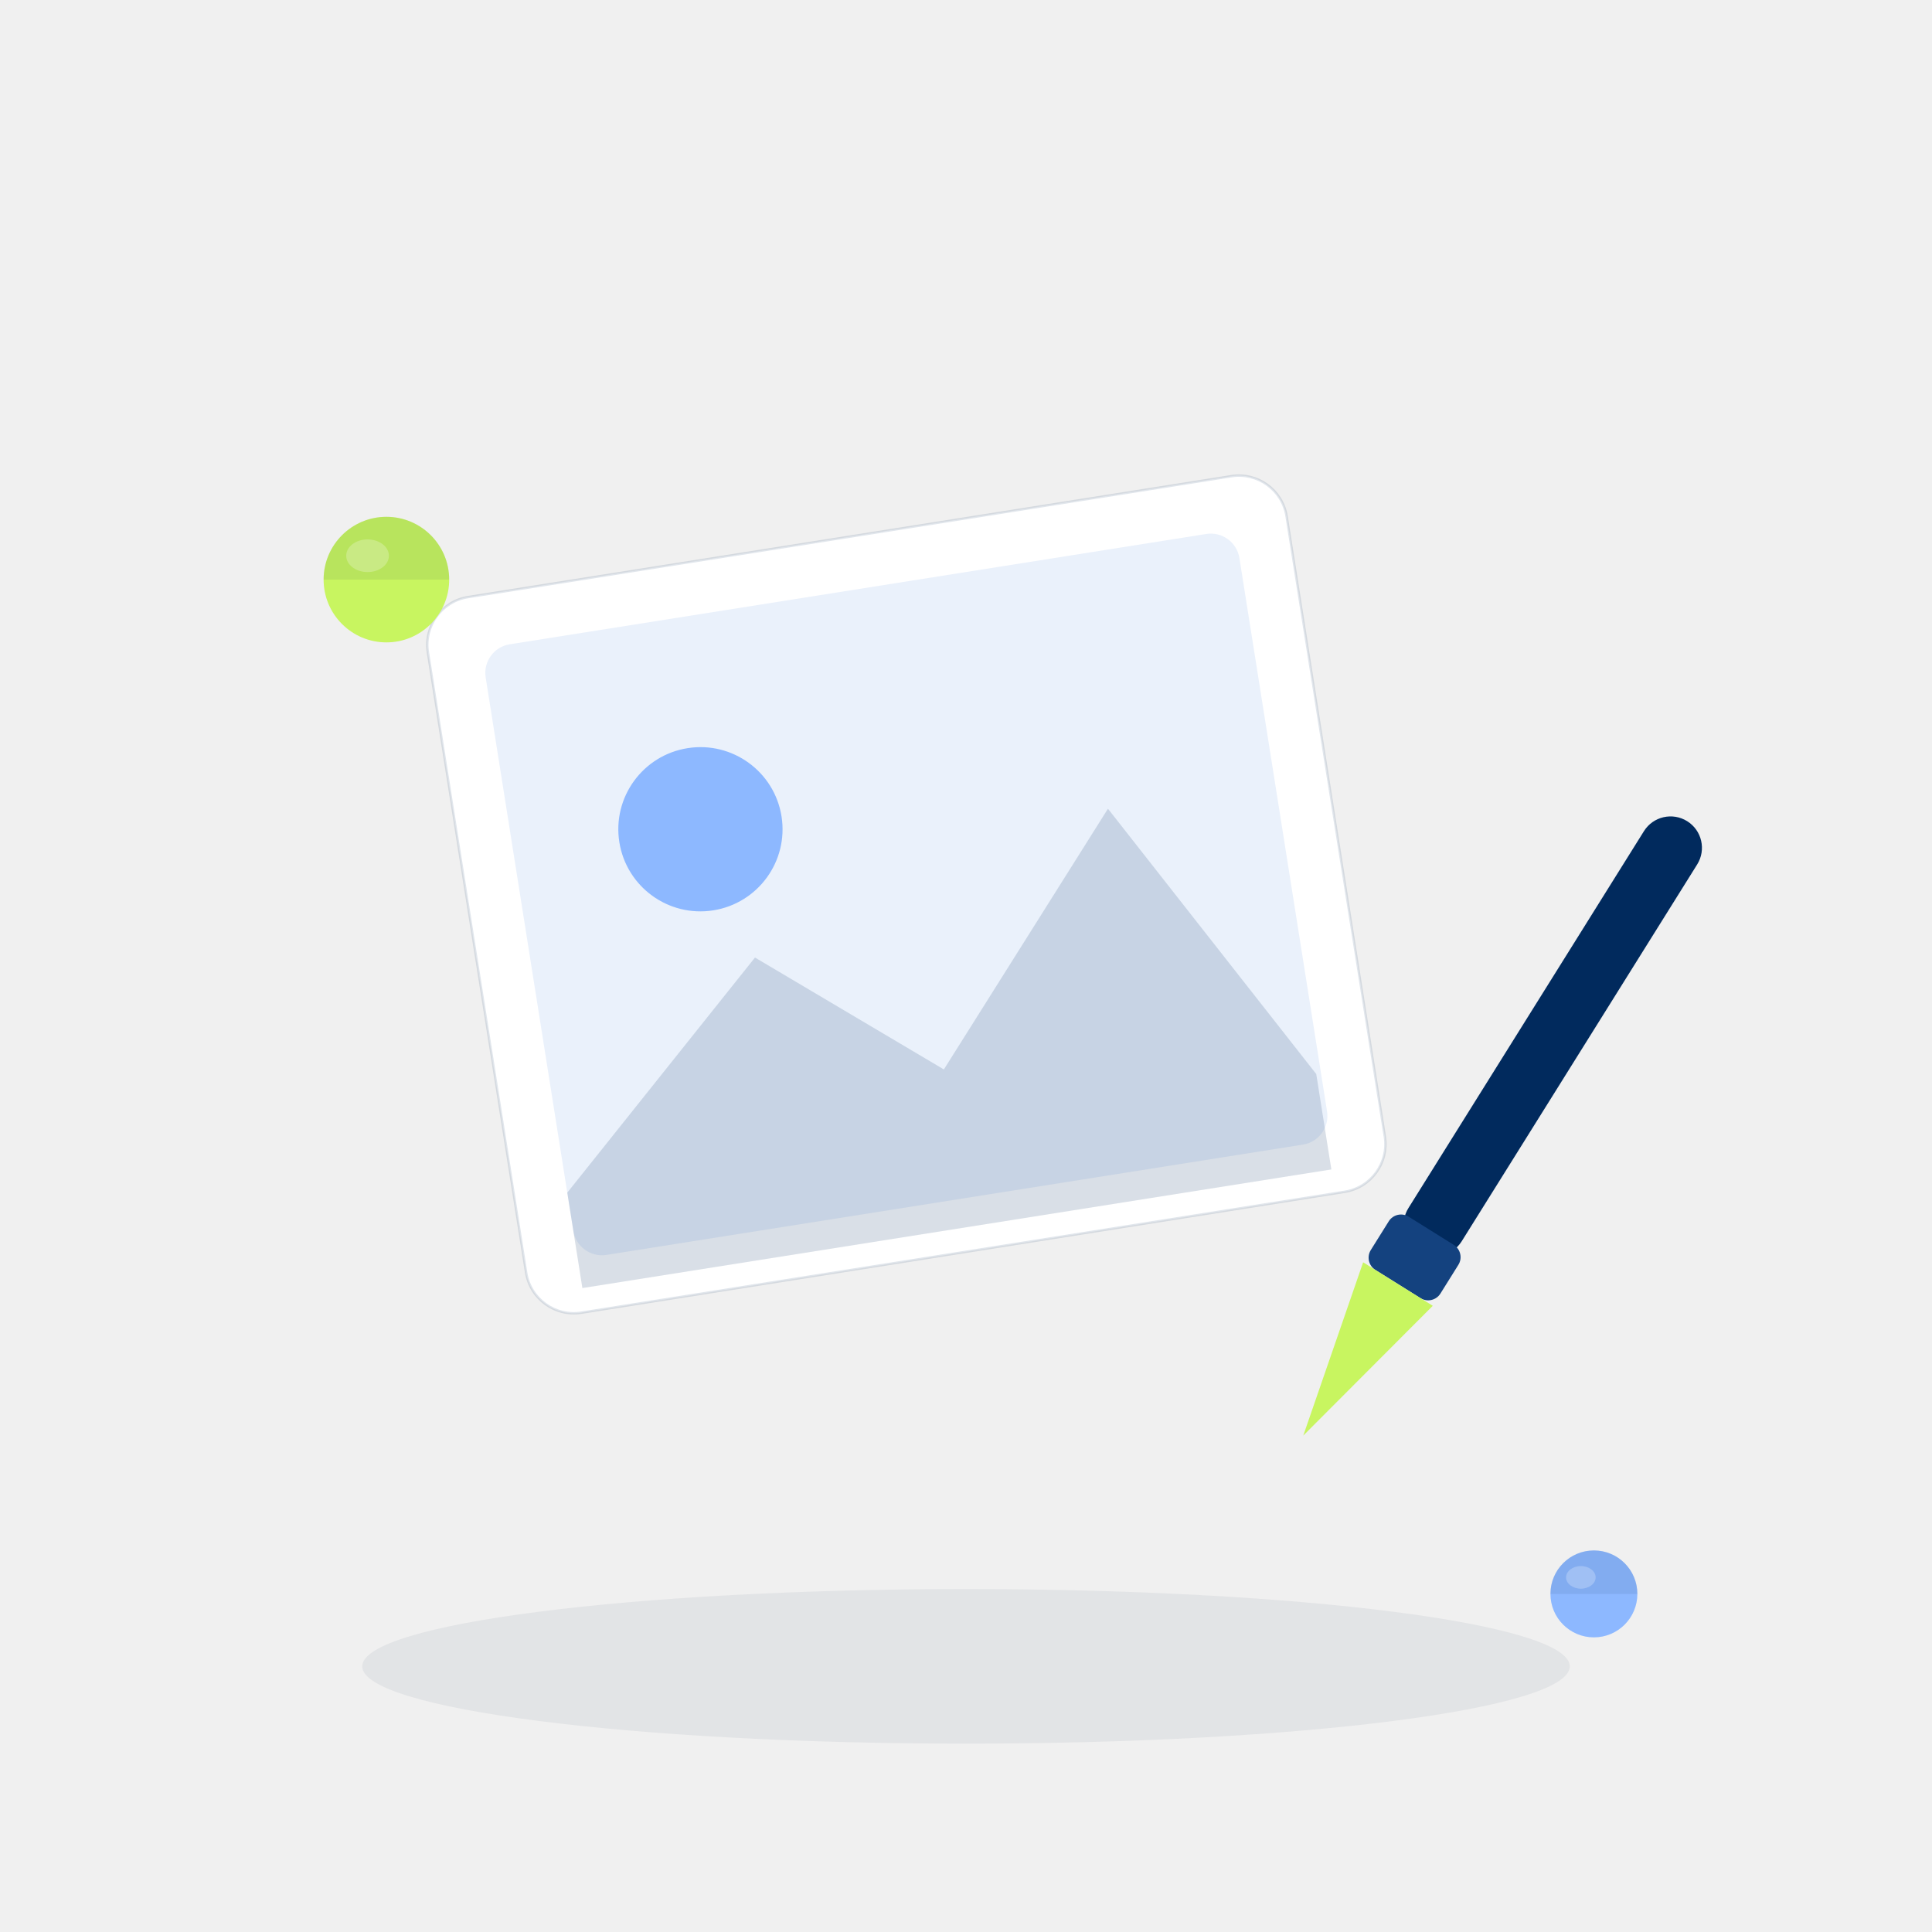
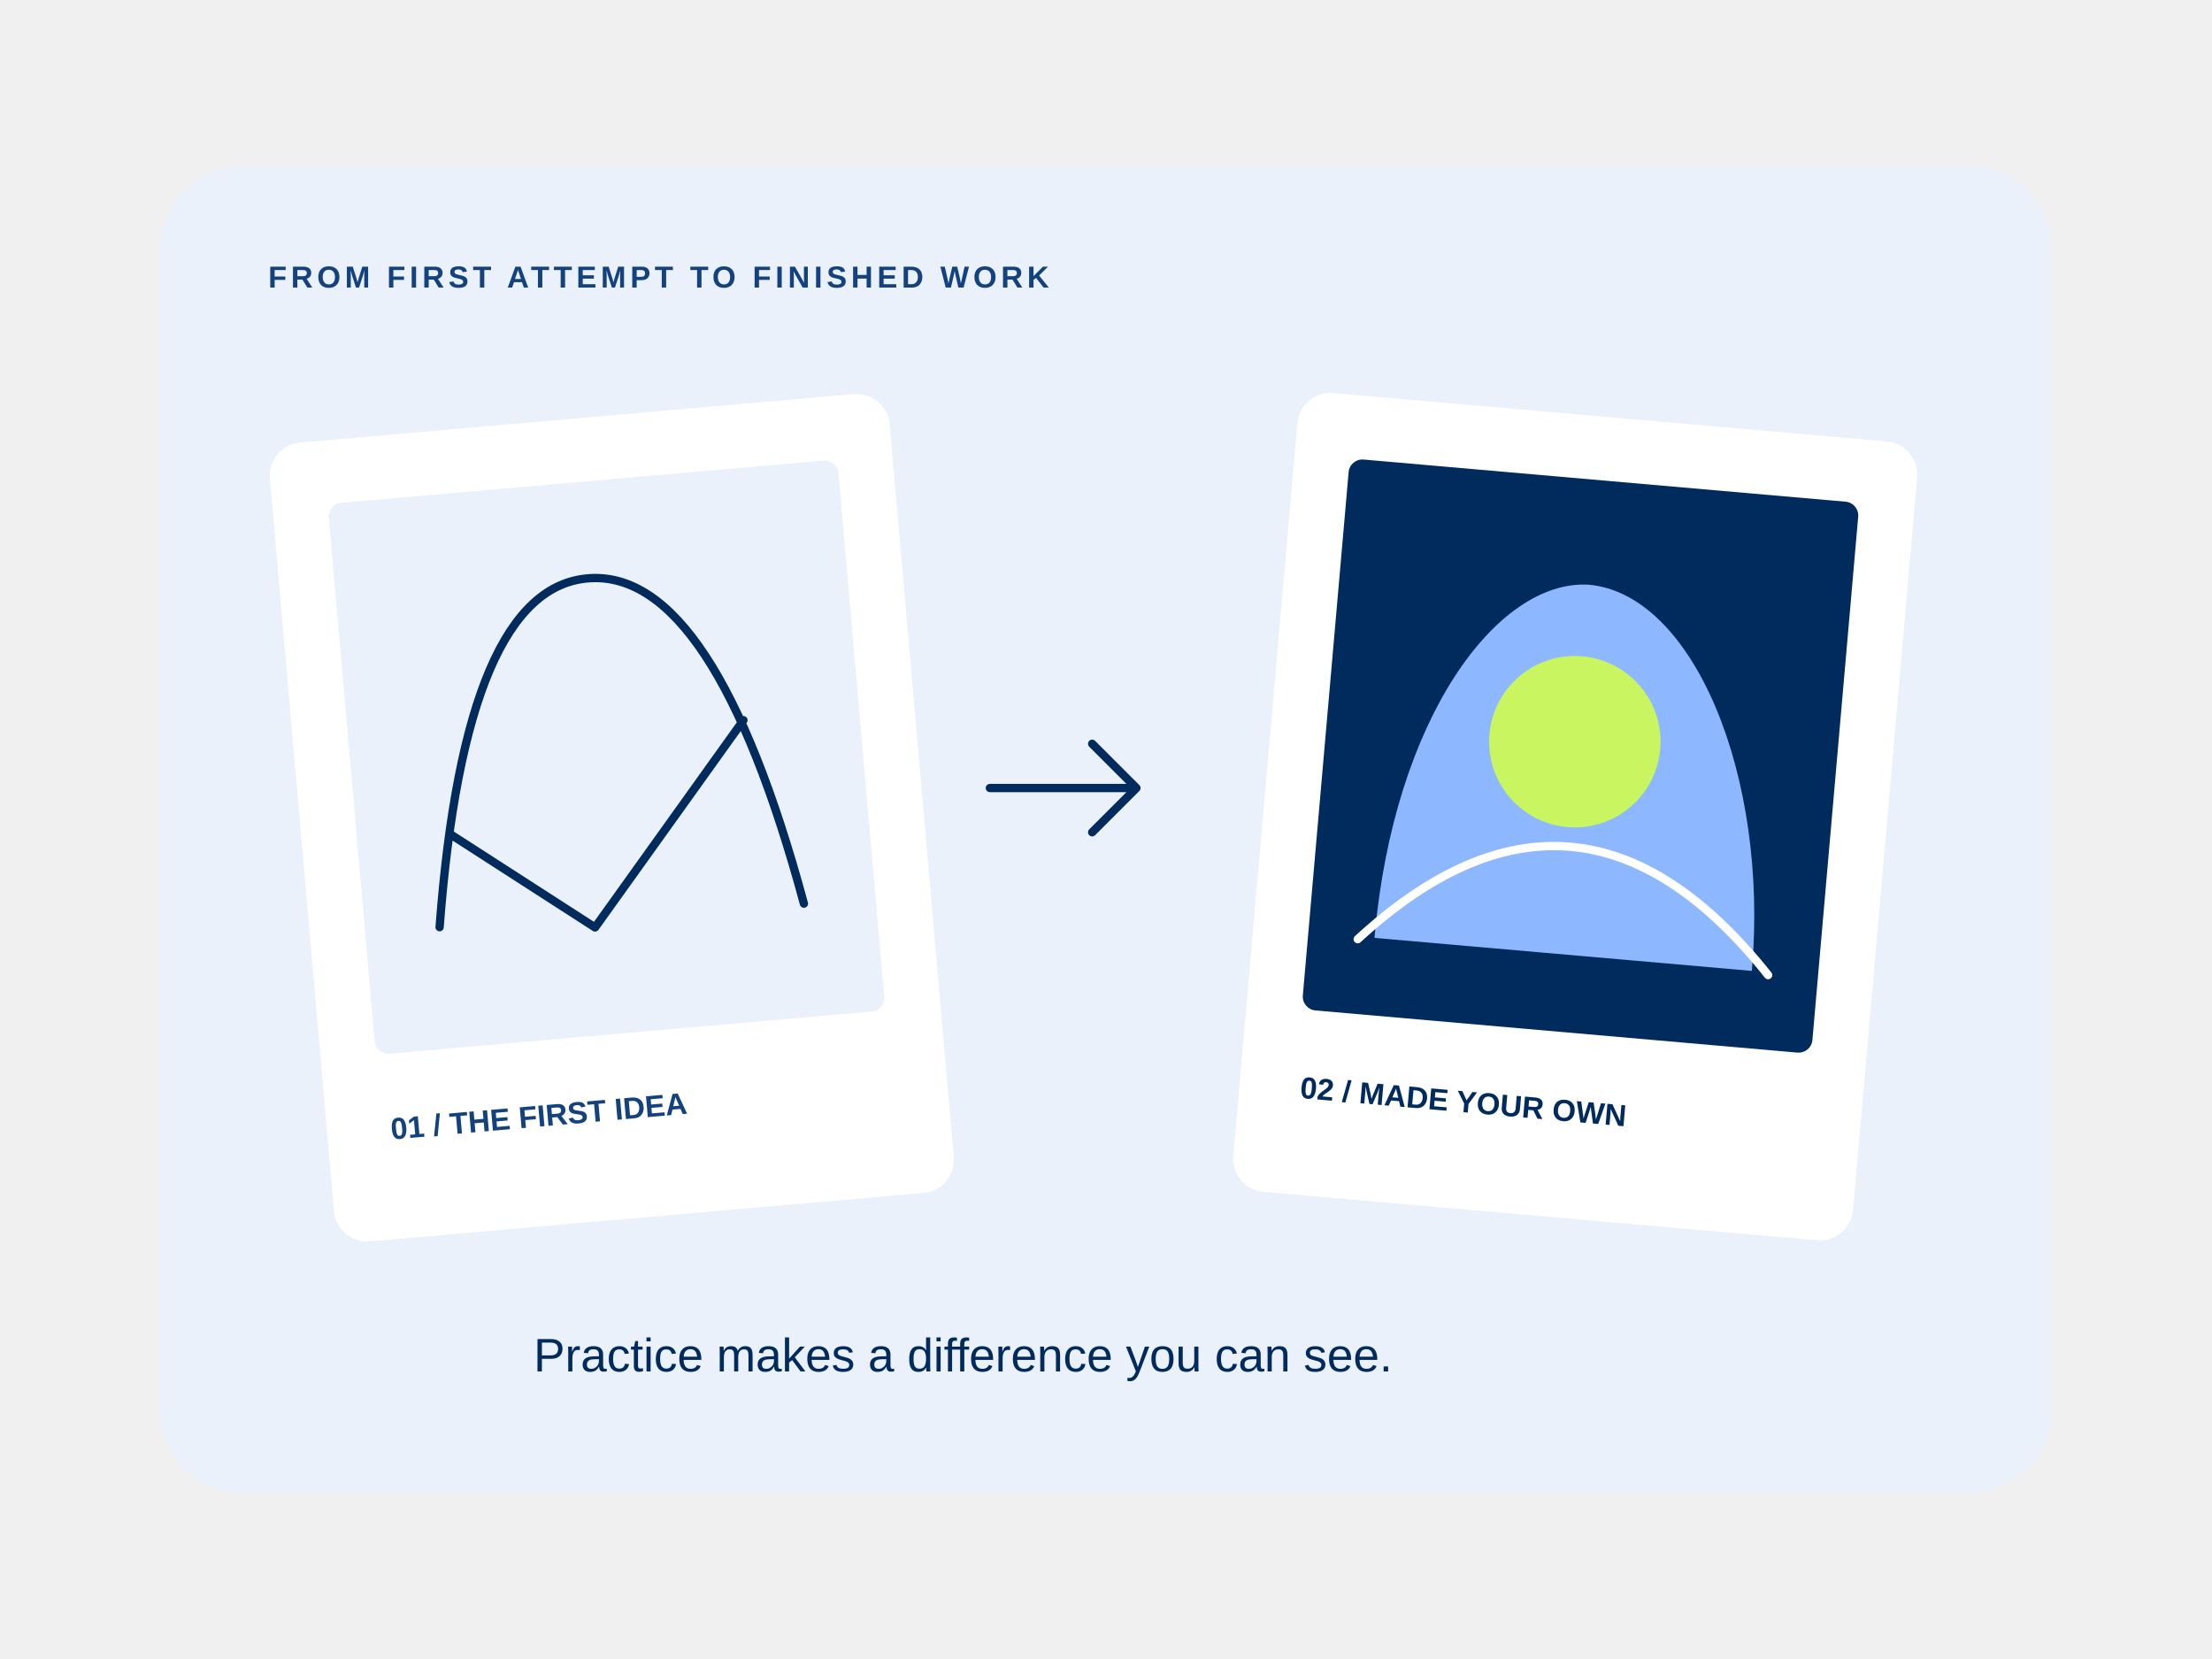
- <svg xmlns="http://www.w3.org/2000/svg" viewBox="0 0 800 800" role="img" aria-hidden="true">
-   <ellipse cx="400" cy="690" rx="250" ry="32" fill="#001A3D" opacity="0.06" />
-   <g transform="rotate(-9 380 400)">
-     <rect x="200" y="220" width="360" height="300" rx="20" fill="#FFFFFF" stroke="#012A5D" stroke-opacity="0.12" />
-     <rect x="222" y="242" width="316" height="256" rx="12" fill="#EAF1FB" />
-     <circle cx="300" cy="330" r="34" fill="#8DB8FF" />
-     <path d="M222 470l92-84 70 58 84-96 68 122v40H222z" fill="#012A5D" opacity="0.15" />
+ <svg xmlns="http://www.w3.org/2000/svg" viewBox="0 0 800 600" width="800" height="600" class="edu-art" role="img" aria-labelledby="edu-project-title edu-project-desc" focusable="false">
+   <rect x="58" y="60" width="684" height="480" rx="30" fill="#EAF1FB" />
+   <text x="97" y="104" fill="#14427F" font-family="Arial,Helvetica,sans-serif" font-size="11" font-weight="600" letter-spacing="1.5">FROM FIRST ATTEMPT TO FINISHED WORK</text>
+   <g transform="rotate(-5 218 287)">
+     <rect x="108" y="151" width="225" height="290" rx="12" fill="#FFFFFF" />
+     <rect x="128" y="174" width="185" height="200" rx="5" fill="#EAF1FB" />
+     <path d="M155 330q20-122 65-121t67 124M162 297l49 38 60-70" fill="none" stroke="#012A5D" stroke-width="3" stroke-linecap="round" stroke-linejoin="round" />
+     <text x="131" y="405" fill="#14427F" font-family="Arial,Helvetica,sans-serif" font-size="11" font-weight="600">01 / THE FIRST IDEA</text>
  </g>
-   <g transform="rotate(32 560 560)">
-     <rect x="548" y="300" width="26" height="210" rx="13" fill="#012A5D" />
-     <rect x="544" y="500" width="34" height="26" rx="6" fill="#14427F" />
-     <path d="M544 526h34l-17 74z" fill="#C8F560" />
+   <path d="M358 285h53m-16-16 16 16-16 16" fill="none" stroke="#012A5D" stroke-width="3" stroke-linecap="round" stroke-linejoin="round" />
+   <g class="edu-part--float-slow" transform="rotate(5 566 286)">
+     <rect x="458" y="150" width="225" height="290" rx="12" fill="#FFFFFF" />
+     <rect x="478" y="173" width="185" height="200" rx="5" fill="#012A5D" />
+     <path d="M502 345c0-80 33-133 66-134 38 0 71 63 71 134Z" fill="#8DB8FF" />
+     <circle cx="568" cy="268" r="31" fill="#C8F560" />
+     <path d="M496 346q73-80 149 0" fill="none" stroke="#FFFFFF" stroke-width="3" stroke-linecap="round" stroke-linejoin="round" />
+     <text x="480" y="405" fill="#012A5D" font-family="Arial,Helvetica,sans-serif" font-size="11" font-weight="600">02 / MADE YOUR OWN</text>
  </g>
-   <circle cx="160" cy="240" r="26" fill="#C8F560" />
-   <path d="M134 240a26 26 0 0 1 52 0z" fill="#001A3D" opacity="0.08" />
-   <ellipse cx="152.2" cy="230.12" rx="8.84" ry="6.76" fill="#fff" opacity="0.24" />
-   <circle cx="660" cy="660" r="18" fill="#8DB8FF" />
-   <path d="M642 660a18 18 0 0 1 36 0z" fill="#001A3D" opacity="0.08" />
-   <ellipse cx="654.6" cy="653.16" rx="6.12" ry="4.68" fill="#fff" opacity="0.24" />
+   <text x="193" y="496" fill="#012A5D" font-family="Arial,Helvetica,sans-serif" font-size="17" font-weight="500">Practice makes a difference you can see.</text>
</svg>
